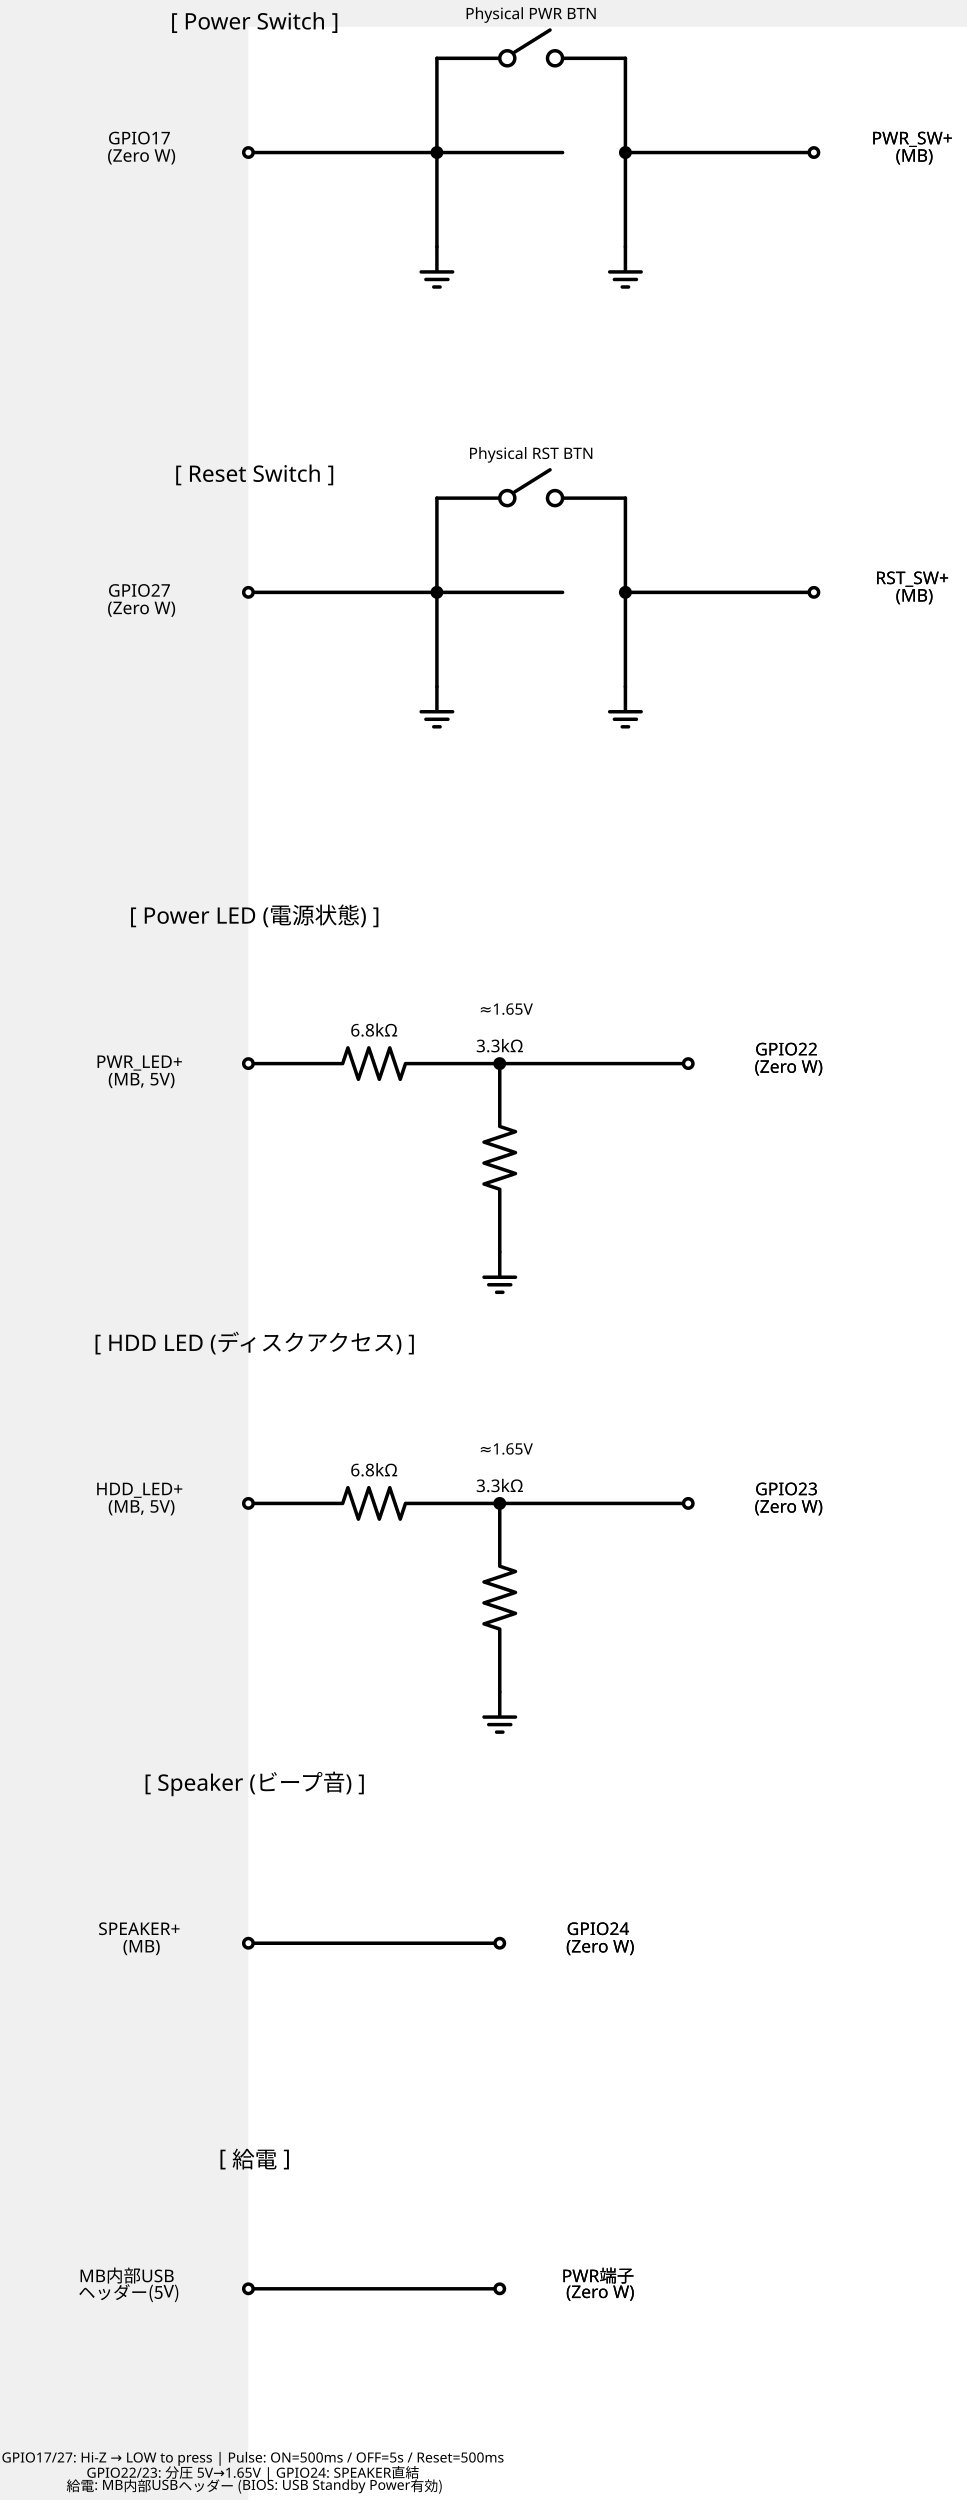
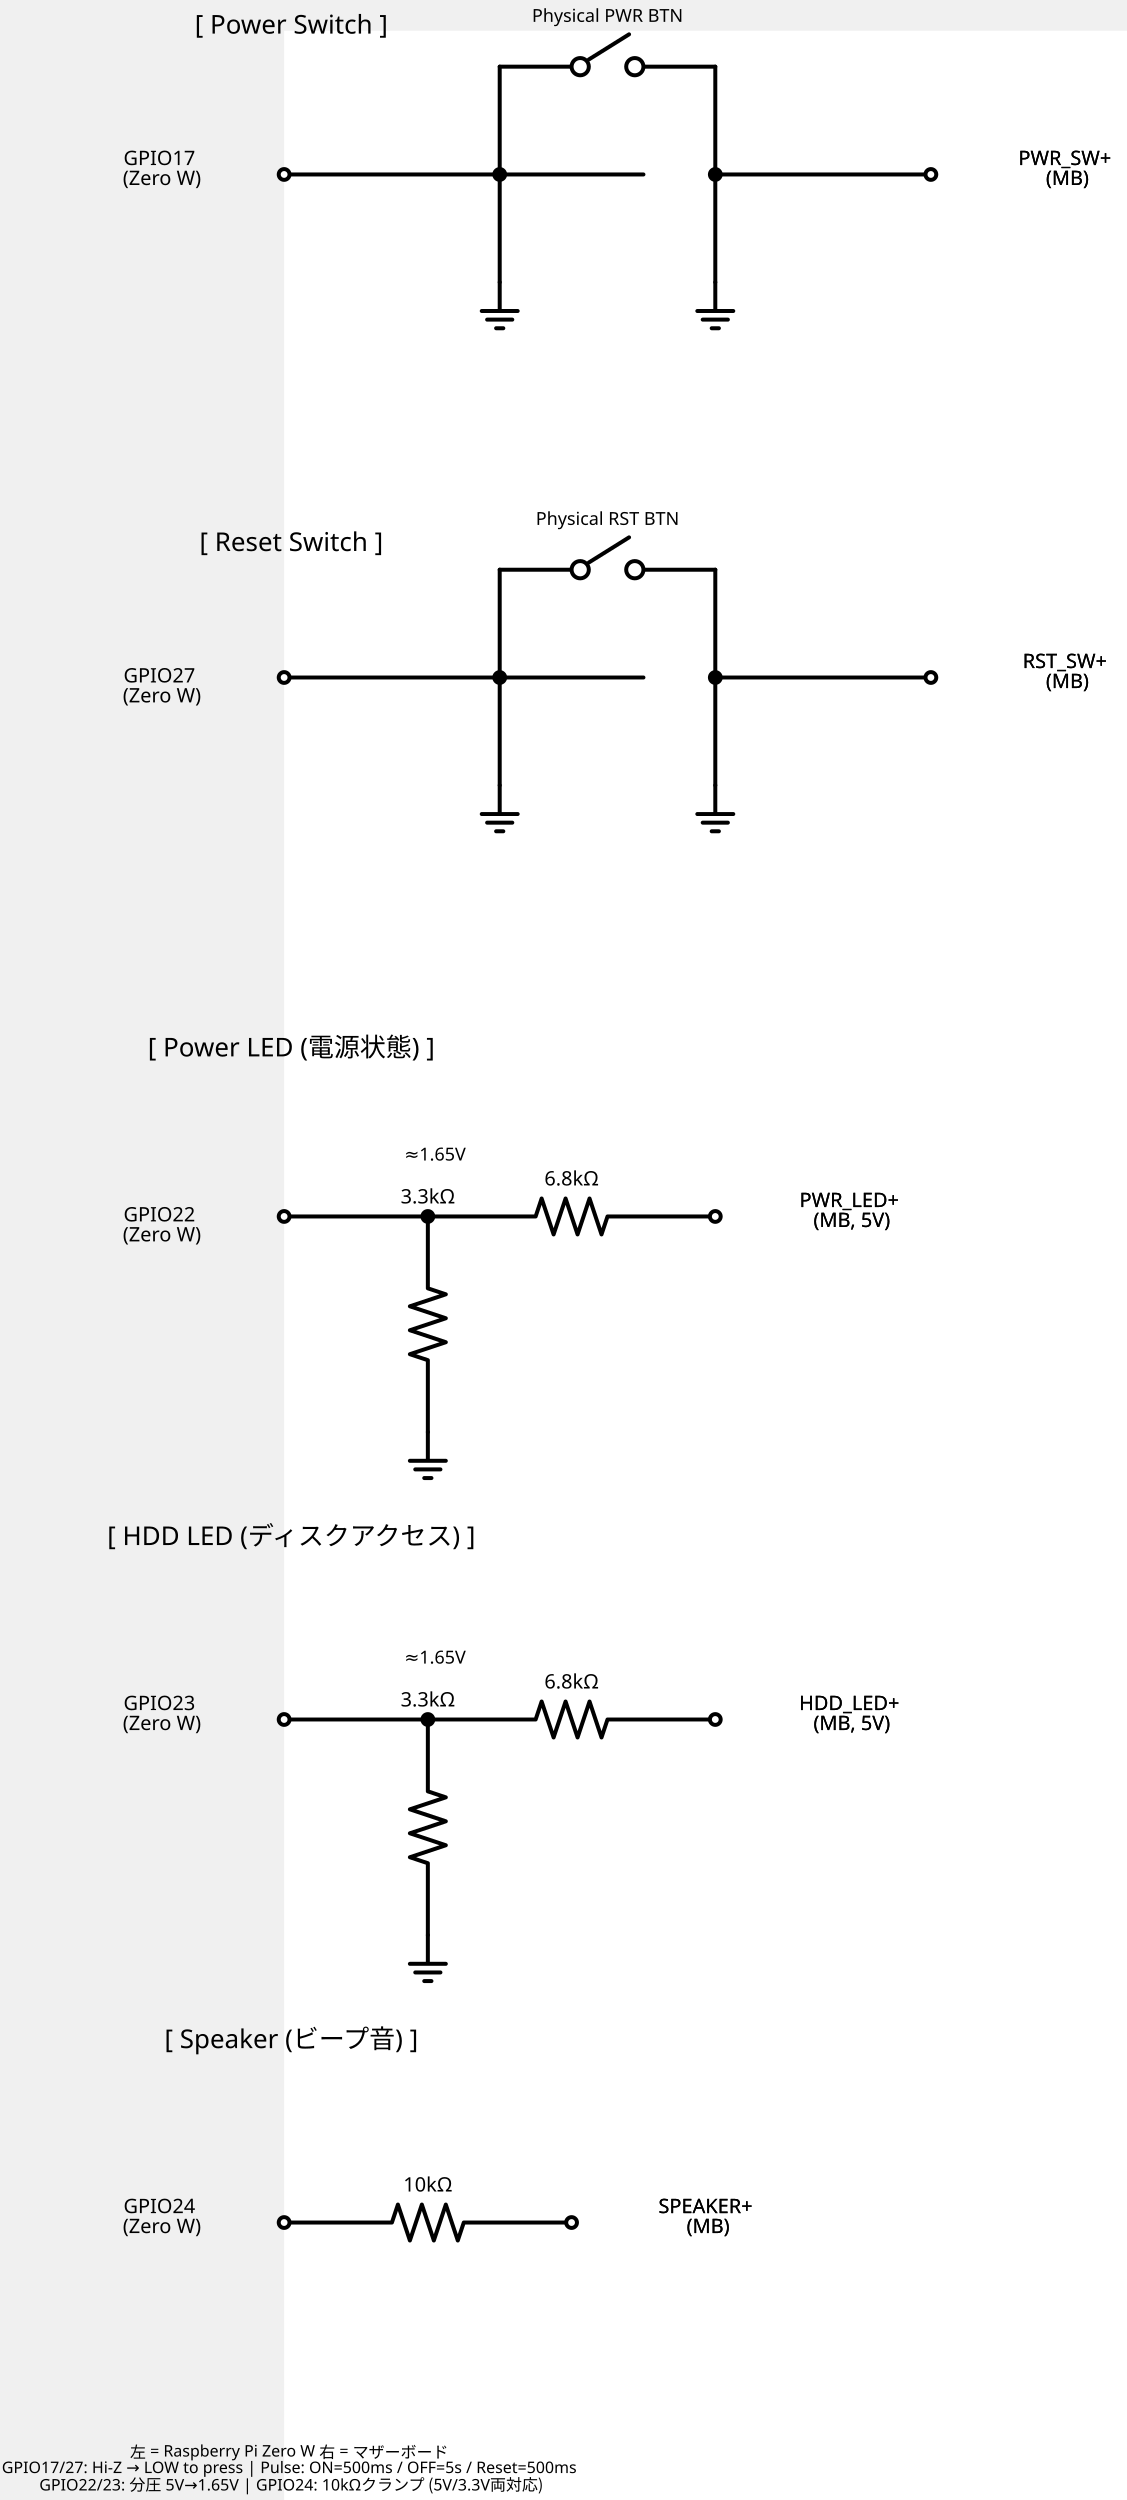
- <svg xmlns="http://www.w3.org/2000/svg" style="background-color:white" xml:lang="en" height="1432.4pt" width="553.616pt" viewBox="-142.336 -15.4 553.616 1432.4">
+ <svg xmlns="http://www.w3.org/2000/svg" style="background-color:white" xml:lang="en" height="1252.4pt" width="564.416pt" viewBox="-142.336 -15.4 564.416 1252.4">
  <rect width="100%" height="100%" fill="white" />
  <path d="M 0.0,72.0 L 54.0,72.0 L 108.0,72.0" style="stroke:black;fill:none;stroke-width:2.0;stroke-dasharray:-;stroke-linecap:round;stroke-linejoin:round;" />
  <path d="M 108.0,72.0 L 108.0,45.0 L 108.0,18.0" style="stroke:black;fill:none;stroke-width:2.0;stroke-dasharray:-;stroke-linecap:round;stroke-linejoin:round;" />
  <path d="M 108.0,18.0 L 144.0,18.0 M 152.64,14.4 L 172.8,1.8 M 180.0,18.0 L 216.0,18.0" style="stroke:black;fill:none;stroke-width:2.0;stroke-dasharray:-;stroke-linecap:round;stroke-linejoin:round;" />
  <path d="M 216.0,18.0 L 216.0,45.0 L 216.0,72.0" style="stroke:black;fill:none;stroke-width:2.0;stroke-dasharray:-;stroke-linecap:round;stroke-linejoin:round;" />
  <path d="M 108.0,72.0 L 144.0,72.0 L 180.0,72.0" style="stroke:black;fill:none;stroke-width:2.0;stroke-dasharray:-;stroke-linecap:round;stroke-linejoin:round;" />
  <path d="M 216.0,72.0 L 270.0,72.0 L 324.0,72.0" style="stroke:black;fill:none;stroke-width:2.0;stroke-dasharray:-;stroke-linecap:round;stroke-linejoin:round;" />
  <path d="M 108.0,72.0 L 108.0,99.0 L 108,126.0" style="stroke:black;fill:none;stroke-width:2.0;stroke-dasharray:-;stroke-linecap:round;stroke-linejoin:round;" />
  <path d="M 108,126.0 L 108,140.4 L 99,140.4 L 117,140.4 M 101.7,144.72 L 114.3,144.72 M 106.2,149.04 L 109.8,149.04" style="stroke:black;fill:none;stroke-width:2.0;stroke-dasharray:-;stroke-linecap:round;stroke-linejoin:round;" />
  <path d="M 216.0,72.0 L 216.0,99.0 L 216.0,126.0" style="stroke:black;fill:none;stroke-width:2.0;stroke-dasharray:-;stroke-linecap:round;stroke-linejoin:round;" />
  <path d="M 216.0,126.0 L 216.0,140.4 L 207.0,140.4 L 225.0,140.4 M 209.7,144.72 L 222.3,144.72 M 214.2,149.04 L 217.8,149.04" style="stroke:black;fill:none;stroke-width:2.0;stroke-dasharray:-;stroke-linecap:round;stroke-linejoin:round;" />
  <path d="M 0.0,324.0 L 54.0,324.0 L 108.0,324.0" style="stroke:black;fill:none;stroke-width:2.0;stroke-dasharray:-;stroke-linecap:round;stroke-linejoin:round;" />
  <path d="M 108.0,324.0 L 108.0,297.0 L 108.0,270.0" style="stroke:black;fill:none;stroke-width:2.0;stroke-dasharray:-;stroke-linecap:round;stroke-linejoin:round;" />
  <path d="M 108.0,270.0 L 144.0,270.0 M 152.64,266.4 L 172.8,253.8 M 180.0,270.0 L 216.0,270.0" style="stroke:black;fill:none;stroke-width:2.0;stroke-dasharray:-;stroke-linecap:round;stroke-linejoin:round;" />
  <path d="M 216.0,270.0 L 216.0,297.0 L 216.0,324.0" style="stroke:black;fill:none;stroke-width:2.0;stroke-dasharray:-;stroke-linecap:round;stroke-linejoin:round;" />
  <path d="M 108.0,324.0 L 144.0,324.0 L 180.0,324.0" style="stroke:black;fill:none;stroke-width:2.0;stroke-dasharray:-;stroke-linecap:round;stroke-linejoin:round;" />
  <path d="M 216.0,324.0 L 270.0,324.0 L 324.0,324.0" style="stroke:black;fill:none;stroke-width:2.0;stroke-dasharray:-;stroke-linecap:round;stroke-linejoin:round;" />
  <path d="M 108.0,324.0 L 108.0,351.0 L 108,378.0" style="stroke:black;fill:none;stroke-width:2.0;stroke-dasharray:-;stroke-linecap:round;stroke-linejoin:round;" />
  <path d="M 108,378.0 L 108,392.4 L 99,392.4 L 117,392.4 M 101.7,396.72 L 114.3,396.72 M 106.2,401.04 L 109.8,401.04" style="stroke:black;fill:none;stroke-width:2.0;stroke-dasharray:-;stroke-linecap:round;stroke-linejoin:round;" />
  <path d="M 216.0,324.0 L 216.0,351.0 L 216.0,378.0" style="stroke:black;fill:none;stroke-width:2.0;stroke-dasharray:-;stroke-linecap:round;stroke-linejoin:round;" />
  <path d="M 216.0,378.0 L 216.0,392.4 L 207.0,392.4 L 225.0,392.4 M 209.7,396.72 L 222.3,396.72 M 214.2,401.04 L 217.8,401.04" style="stroke:black;fill:none;stroke-width:2.0;stroke-dasharray:-;stroke-linecap:round;stroke-linejoin:round;" />
-   <path d="M 0.0,594.0 L 54.0,594.0 L 57.0,585.0 L 63.0,603.0 L 69.0,585.0 L 75,603.0 L 81.0,585.0 L 87.0,603.0 L 90.0,594.0 L 144.0,594.0" style="stroke:black;fill:none;stroke-width:2.0;stroke-dasharray:-;stroke-linecap:round;stroke-linejoin:round;" />
-   <path d="M 144.0,594.0 L 144.0,630.0 L 153.0,633.0 L 135.0,639.0 L 153.0,645.0 L 135,651.0 L 153.0,657.0 L 135,663.0 L 144,666.0 L 144,702.0" style="stroke:black;fill:none;stroke-width:2.0;stroke-dasharray:-;stroke-linecap:round;stroke-linejoin:round;" />
-   <path d="M 144,702.0 L 144,716.4 L 135,716.4 L 153.0,716.4 M 137.7,720.72 L 150.3,720.72 M 142.2,725.04 L 145.8,725.04" style="stroke:black;fill:none;stroke-width:2.0;stroke-dasharray:-;stroke-linecap:round;stroke-linejoin:round;" />
-   <path d="M 144.0,594.0 L 198.0,594.0 L 252.0,594.0" style="stroke:black;fill:none;stroke-width:2.0;stroke-dasharray:-;stroke-linecap:round;stroke-linejoin:round;" />
-   <path d="M 0.0,846.0 L 54.0,846.0 L 57.0,837.0 L 63.0,855.0 L 69.0,837.0 L 75,855.0 L 81.0,837.0 L 87.0,855.0 L 90.0,846.0 L 144.0,846.0" style="stroke:black;fill:none;stroke-width:2.0;stroke-dasharray:-;stroke-linecap:round;stroke-linejoin:round;" />
-   <path d="M 144.0,846.0 L 144.0,882.0 L 153.0,885.0 L 135.0,891.0 L 153.0,897.0 L 135,903.0 L 153.0,909.0 L 135,915.0 L 144,918.0 L 144,954.0" style="stroke:black;fill:none;stroke-width:2.0;stroke-dasharray:-;stroke-linecap:round;stroke-linejoin:round;" />
-   <path d="M 144,954.0 L 144,968.4 L 135,968.4 L 153.0,968.4 M 137.7,972.72 L 150.3,972.72 M 142.2,977.04 L 145.8,977.04" style="stroke:black;fill:none;stroke-width:2.0;stroke-dasharray:-;stroke-linecap:round;stroke-linejoin:round;" />
-   <path d="M 144.0,846.0 L 198.0,846.0 L 252.0,846.0" style="stroke:black;fill:none;stroke-width:2.0;stroke-dasharray:-;stroke-linecap:round;stroke-linejoin:round;" />
-   <path d="M 0.0,1098.0 L 72.0,1098.0 L 144.0,1098.0" style="stroke:black;fill:none;stroke-width:2.0;stroke-dasharray:-;stroke-linecap:round;stroke-linejoin:round;" />
-   <path d="M 0.0,1296.0 L 72.0,1296.0 L 144.0,1296.0" style="stroke:black;fill:none;stroke-width:2.0;stroke-dasharray:-;stroke-linecap:round;stroke-linejoin:round;" />
+   <path d="M 0.0,594.0 L 36.0,594.0 L 72.0,594.0" style="stroke:black;fill:none;stroke-width:2.0;stroke-dasharray:-;stroke-linecap:round;stroke-linejoin:round;" />
+   <path d="M 72.0,594.0 L 72,630.0 L 81.0,633.0 L 63,639.0 L 81,645.0 L 63,651.0 L 81,657.0 L 63,663.0 L 72,666.0 L 72,702.0" style="stroke:black;fill:none;stroke-width:2.0;stroke-dasharray:-;stroke-linecap:round;stroke-linejoin:round;" />
+   <path d="M 72,702.0 L 72,716.4 L 63,716.4 L 81,716.4 M 65.7,720.72 L 78.3,720.72 M 70.2,725.04 L 73.8,725.04" style="stroke:black;fill:none;stroke-width:2.0;stroke-dasharray:-;stroke-linecap:round;stroke-linejoin:round;" />
+   <path d="M 72.0,594.0 L 126.0,594.0 L 129.0,585.0 L 135.0,603.0 L 141.0,585.0 L 147.0,603.0 L 153.0,585.0 L 159,603.0 L 162.0,594.0 L 216.0,594.0" style="stroke:black;fill:none;stroke-width:2.0;stroke-dasharray:-;stroke-linecap:round;stroke-linejoin:round;" />
+   <path d="M 0.0,846.0 L 36.0,846.0 L 72.0,846.0" style="stroke:black;fill:none;stroke-width:2.0;stroke-dasharray:-;stroke-linecap:round;stroke-linejoin:round;" />
+   <path d="M 72.0,846.0 L 72,882.0 L 81.0,885.0 L 63,891.0 L 81,897.0 L 63,903.0 L 81,909.0 L 63,915.0 L 72,918.0 L 72,954.0" style="stroke:black;fill:none;stroke-width:2.0;stroke-dasharray:-;stroke-linecap:round;stroke-linejoin:round;" />
+   <path d="M 72,954.0 L 72,968.4 L 63,968.4 L 81,968.4 M 65.7,972.72 L 78.3,972.72 M 70.2,977.04 L 73.8,977.04" style="stroke:black;fill:none;stroke-width:2.0;stroke-dasharray:-;stroke-linecap:round;stroke-linejoin:round;" />
+   <path d="M 72.0,846.0 L 126.0,846.0 L 129.0,837.0 L 135.0,855.0 L 141.0,837.0 L 147.0,855.0 L 153.0,837.0 L 159,855.0 L 162.0,846.0 L 216.0,846.0" style="stroke:black;fill:none;stroke-width:2.0;stroke-dasharray:-;stroke-linecap:round;stroke-linejoin:round;" />
+   <path d="M 0.0,1098.0 L 54.0,1098.0 L 57.0,1089.0 L 63.0,1107.0 L 69.0,1089.0 L 75,1107.0 L 81.0,1089.0 L 87.0,1107.0 L 90.0,1098.0 L 144.0,1098.0" style="stroke:black;fill:none;stroke-width:2.0;stroke-dasharray:-;stroke-linecap:round;stroke-linejoin:round;" />
  <text x="3.6" y="-16.6" dominant-baseline="central" fill="black" font-size="13" font-family="sans" text-anchor="middle">
    <tspan x="3.6" dy="13">[ Power Switch ]</tspan>
  </text>
  <text x="-61.2" y="53.4" dominant-baseline="central" fill="black" font-size="10" font-family="sans" text-anchor="middle">
    <tspan x="-61.2" dy="10">GPIO17</tspan>
    <tspan x="-61.2" dy="10">(Zero W)</tspan>
  </text>
  <circle cx="148.32" cy="18.0" r="4.32" style="stroke:black;fill:white;stroke-width:2.0;stroke-dasharray:-;" />
  <circle cx="175.68" cy="18.0" r="4.32" style="stroke:black;fill:white;stroke-width:2.0;stroke-dasharray:-;" />
  <text x="162.0" y="-10.8" dominant-baseline="ideographic" fill="black" font-size="9" font-family="sans" text-anchor="middle">
    <tspan x="162.0" dy="9">Physical PWR BTN</tspan>
  </text>
-   <text x="381.6" y="53.4" dominant-baseline="central" fill="black" font-size="10" font-family="sans" text-anchor="middle">
-     <tspan x="381.6" dy="10">PWR_SW+</tspan>
-     <tspan x="381.6" dy="10">(MB)</tspan>
+   <text x="392.4" y="53.4" dominant-baseline="central" fill="black" font-size="10" font-family="sans" text-anchor="middle">
+     <tspan x="392.4" dy="10">PWR_SW+</tspan>
+     <tspan x="392.4" dy="10">(MB)</tspan>
  </text>
-   <text x="381.6" y="53.4" dominant-baseline="central" fill="black" font-size="10" font-family="sans" text-anchor="middle">
-     <tspan x="381.6" dy="10">PWR_SW+</tspan>
-     <tspan x="381.6" dy="10">(MB)</tspan>
+   <text x="392.4" y="53.4" dominant-baseline="central" fill="black" font-size="10" font-family="sans" text-anchor="middle">
+     <tspan x="392.4" dy="10">PWR_SW+</tspan>
+     <tspan x="392.4" dy="10">(MB)</tspan>
  </text>
  <text x="3.6" y="242.6" dominant-baseline="central" fill="black" font-size="13" font-family="sans" text-anchor="middle">
    <tspan x="3.6" dy="13">[ Reset Switch ]</tspan>
  </text>
  <text x="-61.2" y="312.6" dominant-baseline="central" fill="black" font-size="10" font-family="sans" text-anchor="middle">
    <tspan x="-61.2" dy="10">GPIO27</tspan>
    <tspan x="-61.2" dy="10">(Zero W)</tspan>
  </text>
  <circle cx="148.32" cy="270.0" r="4.32" style="stroke:black;fill:white;stroke-width:2.0;stroke-dasharray:-;" />
  <circle cx="175.68" cy="270.0" r="4.32" style="stroke:black;fill:white;stroke-width:2.0;stroke-dasharray:-;" />
  <text x="162.0" y="241.2" dominant-baseline="ideographic" fill="black" font-size="9" font-family="sans" text-anchor="middle">
    <tspan x="162.0" dy="9">Physical RST BTN</tspan>
  </text>
-   <text x="381.6" y="305.4" dominant-baseline="central" fill="black" font-size="10" font-family="sans" text-anchor="middle">
-     <tspan x="381.6" dy="10">RST_SW+</tspan>
-     <tspan x="381.6" dy="10">(MB)</tspan>
+   <text x="392.4" y="305.4" dominant-baseline="central" fill="black" font-size="10" font-family="sans" text-anchor="middle">
+     <tspan x="392.4" dy="10">RST_SW+</tspan>
+     <tspan x="392.4" dy="10">(MB)</tspan>
  </text>
-   <text x="381.6" y="305.4" dominant-baseline="central" fill="black" font-size="10" font-family="sans" text-anchor="middle">
-     <tspan x="381.6" dy="10">RST_SW+</tspan>
-     <tspan x="381.6" dy="10">(MB)</tspan>
+   <text x="392.4" y="305.4" dominant-baseline="central" fill="black" font-size="10" font-family="sans" text-anchor="middle">
+     <tspan x="392.4" dy="10">RST_SW+</tspan>
+     <tspan x="392.4" dy="10">(MB)</tspan>
  </text>
  <text x="3.6" y="494.6" dominant-baseline="central" fill="black" font-size="13" font-family="sans" text-anchor="middle">
    <tspan x="3.6" dy="13">[ Power LED (電源状態) ]</tspan>
  </text>
  <text x="-61.2" y="582.6" dominant-baseline="central" fill="black" font-size="10" font-family="sans" text-anchor="middle">
-     <tspan x="-61.2" dy="10">PWR_LED+</tspan>
-     <tspan x="-61.2" dy="10">(MB, 5V)</tspan>
+     <tspan x="-61.2" dy="10">GPIO22</tspan>
+     <tspan x="-61.2" dy="10">(Zero W)</tspan>
  </text>
-   <text x="72.0" y="571.4" dominant-baseline="ideographic" fill="black" font-size="10" font-family="sans" text-anchor="middle">
-     <tspan x="72.0" dy="10">6.8kΩ</tspan>
+   <text x="72.0" y="580.4" dominant-baseline="ideographic" fill="black" font-size="10" font-family="sans" text-anchor="middle">
+     <tspan x="72.0" dy="10">3.3kΩ</tspan>
  </text>
-   <text x="144.0" y="580.4" dominant-baseline="ideographic" fill="black" font-size="10" font-family="sans" text-anchor="middle">
-     <tspan x="144.0" dy="10">3.3kΩ</tspan>
+   <text x="144.0" y="571.4" dominant-baseline="ideographic" fill="black" font-size="10" font-family="sans" text-anchor="middle">
+     <tspan x="144.0" dy="10">6.8kΩ</tspan>
  </text>
-   <text x="309.6" y="575.4" dominant-baseline="central" fill="black" font-size="10" font-family="sans" text-anchor="middle">
-     <tspan x="309.6" dy="10">GPIO22</tspan>
-     <tspan x="309.6" dy="10">(Zero W)</tspan>
+   <text x="284.4" y="575.4" dominant-baseline="central" fill="black" font-size="10" font-family="sans" text-anchor="middle">
+     <tspan x="284.4" dy="10">PWR_LED+</tspan>
+     <tspan x="284.4" dy="10">(MB, 5V)</tspan>
  </text>
-   <text x="309.6" y="575.4" dominant-baseline="central" fill="black" font-size="10" font-family="sans" text-anchor="middle">
-     <tspan x="309.6" dy="10">GPIO22</tspan>
-     <tspan x="309.6" dy="10">(Zero W)</tspan>
+   <text x="284.4" y="575.4" dominant-baseline="central" fill="black" font-size="10" font-family="sans" text-anchor="middle">
+     <tspan x="284.4" dy="10">PWR_LED+</tspan>
+     <tspan x="284.4" dy="10">(MB, 5V)</tspan>
  </text>
-   <text x="147.6" y="552.6" dominant-baseline="central" fill="black" font-size="9" font-family="sans" text-anchor="middle">
-     <tspan x="147.6" dy="9">≈1.65V</tspan>
+   <text x="75.6" y="552.6" dominant-baseline="central" fill="black" font-size="9" font-family="sans" text-anchor="middle">
+     <tspan x="75.6" dy="9">≈1.65V</tspan>
  </text>
  <text x="3.6" y="739.4" dominant-baseline="central" fill="black" font-size="13" font-family="sans" text-anchor="middle">
    <tspan x="3.6" dy="13">[ HDD LED (ディスクアクセス) ]</tspan>
  </text>
  <text x="-61.2" y="827.4" dominant-baseline="central" fill="black" font-size="10" font-family="sans" text-anchor="middle">
-     <tspan x="-61.2" dy="10">HDD_LED+</tspan>
-     <tspan x="-61.2" dy="10">(MB, 5V)</tspan>
+     <tspan x="-61.2" dy="10">GPIO23</tspan>
+     <tspan x="-61.2" dy="10">(Zero W)</tspan>
  </text>
-   <text x="72.0" y="823.4" dominant-baseline="ideographic" fill="black" font-size="10" font-family="sans" text-anchor="middle">
-     <tspan x="72.0" dy="10">6.8kΩ</tspan>
+   <text x="72.0" y="832.4" dominant-baseline="ideographic" fill="black" font-size="10" font-family="sans" text-anchor="middle">
+     <tspan x="72.0" dy="10">3.3kΩ</tspan>
  </text>
-   <text x="144.0" y="832.4" dominant-baseline="ideographic" fill="black" font-size="10" font-family="sans" text-anchor="middle">
-     <tspan x="144.0" dy="10">3.3kΩ</tspan>
+   <text x="144.0" y="823.4" dominant-baseline="ideographic" fill="black" font-size="10" font-family="sans" text-anchor="middle">
+     <tspan x="144.0" dy="10">6.8kΩ</tspan>
  </text>
-   <text x="309.6" y="827.4" dominant-baseline="central" fill="black" font-size="10" font-family="sans" text-anchor="middle">
-     <tspan x="309.6" dy="10">GPIO23</tspan>
-     <tspan x="309.6" dy="10">(Zero W)</tspan>
+   <text x="284.4" y="827.4" dominant-baseline="central" fill="black" font-size="10" font-family="sans" text-anchor="middle">
+     <tspan x="284.4" dy="10">HDD_LED+</tspan>
+     <tspan x="284.4" dy="10">(MB, 5V)</tspan>
  </text>
-   <text x="309.6" y="827.4" dominant-baseline="central" fill="black" font-size="10" font-family="sans" text-anchor="middle">
-     <tspan x="309.6" dy="10">GPIO23</tspan>
-     <tspan x="309.6" dy="10">(Zero W)</tspan>
+   <text x="284.4" y="827.4" dominant-baseline="central" fill="black" font-size="10" font-family="sans" text-anchor="middle">
+     <tspan x="284.4" dy="10">HDD_LED+</tspan>
+     <tspan x="284.4" dy="10">(MB, 5V)</tspan>
  </text>
-   <text x="147.6" y="804.6" dominant-baseline="central" fill="black" font-size="9" font-family="sans" text-anchor="middle">
-     <tspan x="147.6" dy="9">≈1.65V</tspan>
+   <text x="75.6" y="804.6" dominant-baseline="central" fill="black" font-size="9" font-family="sans" text-anchor="middle">
+     <tspan x="75.6" dy="9">≈1.65V</tspan>
  </text>
  <text x="3.6" y="991.4" dominant-baseline="central" fill="black" font-size="13" font-family="sans" text-anchor="middle">
    <tspan x="3.6" dy="13">[ Speaker (ビープ音) ]</tspan>
  </text>
  <text x="-61.2" y="1079.4" dominant-baseline="central" fill="black" font-size="10" font-family="sans" text-anchor="middle">
-     <tspan x="-61.2" dy="10">SPEAKER+</tspan>
-     <tspan x="-61.2" dy="10">(MB)</tspan>
+     <tspan x="-61.2" dy="10">GPIO24</tspan>
+     <tspan x="-61.2" dy="10">(Zero W)</tspan>
  </text>
-   <text x="201.6" y="1079.4" dominant-baseline="central" fill="black" font-size="10" font-family="sans" text-anchor="middle">
-     <tspan x="201.6" dy="10">GPIO24</tspan>
-     <tspan x="201.6" dy="10">(Zero W)</tspan>
+   <text x="72.0" y="1075.4" dominant-baseline="ideographic" fill="black" font-size="10" font-family="sans" text-anchor="middle">
+     <tspan x="72.0" dy="10">10kΩ</tspan>
  </text>
-   <text x="201.6" y="1079.4" dominant-baseline="central" fill="black" font-size="10" font-family="sans" text-anchor="middle">
-     <tspan x="201.6" dy="10">GPIO24</tspan>
-     <tspan x="201.6" dy="10">(Zero W)</tspan>
+   <text x="212.4" y="1079.4" dominant-baseline="central" fill="black" font-size="10" font-family="sans" text-anchor="middle">
+     <tspan x="212.4" dy="10">SPEAKER+</tspan>
+     <tspan x="212.4" dy="10">(MB)</tspan>
  </text>
-   <text x="3.6" y="1207.4" dominant-baseline="central" fill="black" font-size="13" font-family="sans" text-anchor="middle">
-     <tspan x="3.6" dy="13">[ 給電 ]</tspan>
+   <text x="212.4" y="1079.4" dominant-baseline="central" fill="black" font-size="10" font-family="sans" text-anchor="middle">
+     <tspan x="212.4" dy="10">SPEAKER+</tspan>
+     <tspan x="212.4" dy="10">(MB)</tspan>
  </text>
-   <text x="-68.4" y="1277.4" dominant-baseline="central" fill="black" font-size="10" font-family="sans" text-anchor="middle">
-     <tspan x="-68.4" dy="10">MB内部USB</tspan>
-     <tspan x="-68.4" dy="10">ヘッダー(5V)</tspan>
-   </text>
-   <text x="201.6" y="1277.4" dominant-baseline="central" fill="black" font-size="10" font-family="sans" text-anchor="middle">
-     <tspan x="201.6" dy="10">PWR端子</tspan>
-     <tspan x="201.6" dy="10">(Zero W)</tspan>
-   </text>
-   <text x="201.6" y="1277.4" dominant-baseline="central" fill="black" font-size="10" font-family="sans" text-anchor="middle">
-     <tspan x="201.6" dy="10">PWR端子</tspan>
-     <tspan x="201.6" dy="10">(Zero W)</tspan>
-   </text>
-   <text x="3.6" y="1384.4" dominant-baseline="central" fill="black" font-size="8" font-family="sans" text-anchor="middle">
+   <text x="3.6" y="1204.4" dominant-baseline="central" fill="black" font-size="8" font-family="sans" text-anchor="middle">
+     <tspan x="3.6" dy="8">左 = Raspberry Pi Zero W    右 = マザーボード</tspan>
    <tspan x="3.6" dy="8">GPIO17/27: Hi-Z → LOW to press  |  Pulse: ON=500ms / OFF=5s / Reset=500ms</tspan>
-     <tspan x="3.6" dy="8">GPIO22/23: 分圧 5V→1.65V  |  GPIO24: SPEAKER直結</tspan>
-     <tspan x="3.6" dy="8">給電: MB内部USBヘッダー (BIOS: USB Standby Power有効)</tspan>
+     <tspan x="3.6" dy="8">GPIO22/23: 分圧 5V→1.65V  |  GPIO24: 10kΩクランプ (5V/3.3V両対応)</tspan>
  </text>
  <circle cx="0.0" cy="72.0" r="2.7" style="stroke:black;fill:white;stroke-width:2.0;stroke-dasharray:-;" />
  <circle cx="108.0" cy="72.0" r="2.7" style="stroke:black;fill:black;stroke-width:2.0;stroke-dasharray:-;" />
  <circle cx="216.0" cy="72.0" r="2.7" style="stroke:black;fill:black;stroke-width:2.0;stroke-dasharray:-;" />
  <circle cx="324.0" cy="72.0" r="2.7" style="stroke:black;fill:white;stroke-width:2.0;stroke-dasharray:-;" />
  <circle cx="0.0" cy="324.0" r="2.7" style="stroke:black;fill:white;stroke-width:2.0;stroke-dasharray:-;" />
  <circle cx="108.0" cy="324.0" r="2.7" style="stroke:black;fill:black;stroke-width:2.0;stroke-dasharray:-;" />
  <circle cx="216.0" cy="324.0" r="2.7" style="stroke:black;fill:black;stroke-width:2.0;stroke-dasharray:-;" />
  <circle cx="324.0" cy="324.0" r="2.7" style="stroke:black;fill:white;stroke-width:2.0;stroke-dasharray:-;" />
  <circle cx="0.0" cy="594.0" r="2.7" style="stroke:black;fill:white;stroke-width:2.0;stroke-dasharray:-;" />
-   <circle cx="144.0" cy="594.0" r="2.7" style="stroke:black;fill:black;stroke-width:2.0;stroke-dasharray:-;" />
-   <circle cx="252.0" cy="594.0" r="2.7" style="stroke:black;fill:white;stroke-width:2.0;stroke-dasharray:-;" />
+   <circle cx="72.0" cy="594.0" r="2.7" style="stroke:black;fill:black;stroke-width:2.0;stroke-dasharray:-;" />
+   <circle cx="216.0" cy="594.0" r="2.7" style="stroke:black;fill:white;stroke-width:2.0;stroke-dasharray:-;" />
  <circle cx="0.0" cy="846.0" r="2.7" style="stroke:black;fill:white;stroke-width:2.0;stroke-dasharray:-;" />
-   <circle cx="144.0" cy="846.0" r="2.7" style="stroke:black;fill:black;stroke-width:2.0;stroke-dasharray:-;" />
-   <circle cx="252.0" cy="846.0" r="2.7" style="stroke:black;fill:white;stroke-width:2.0;stroke-dasharray:-;" />
+   <circle cx="72.0" cy="846.0" r="2.7" style="stroke:black;fill:black;stroke-width:2.0;stroke-dasharray:-;" />
+   <circle cx="216.0" cy="846.0" r="2.7" style="stroke:black;fill:white;stroke-width:2.0;stroke-dasharray:-;" />
  <circle cx="0.0" cy="1098.0" r="2.7" style="stroke:black;fill:white;stroke-width:2.0;stroke-dasharray:-;" />
  <circle cx="144.0" cy="1098.0" r="2.7" style="stroke:black;fill:white;stroke-width:2.0;stroke-dasharray:-;" />
-   <circle cx="0.0" cy="1296.0" r="2.7" style="stroke:black;fill:white;stroke-width:2.0;stroke-dasharray:-;" />
-   <circle cx="144.0" cy="1296.0" r="2.7" style="stroke:black;fill:white;stroke-width:2.0;stroke-dasharray:-;" />
</svg>
